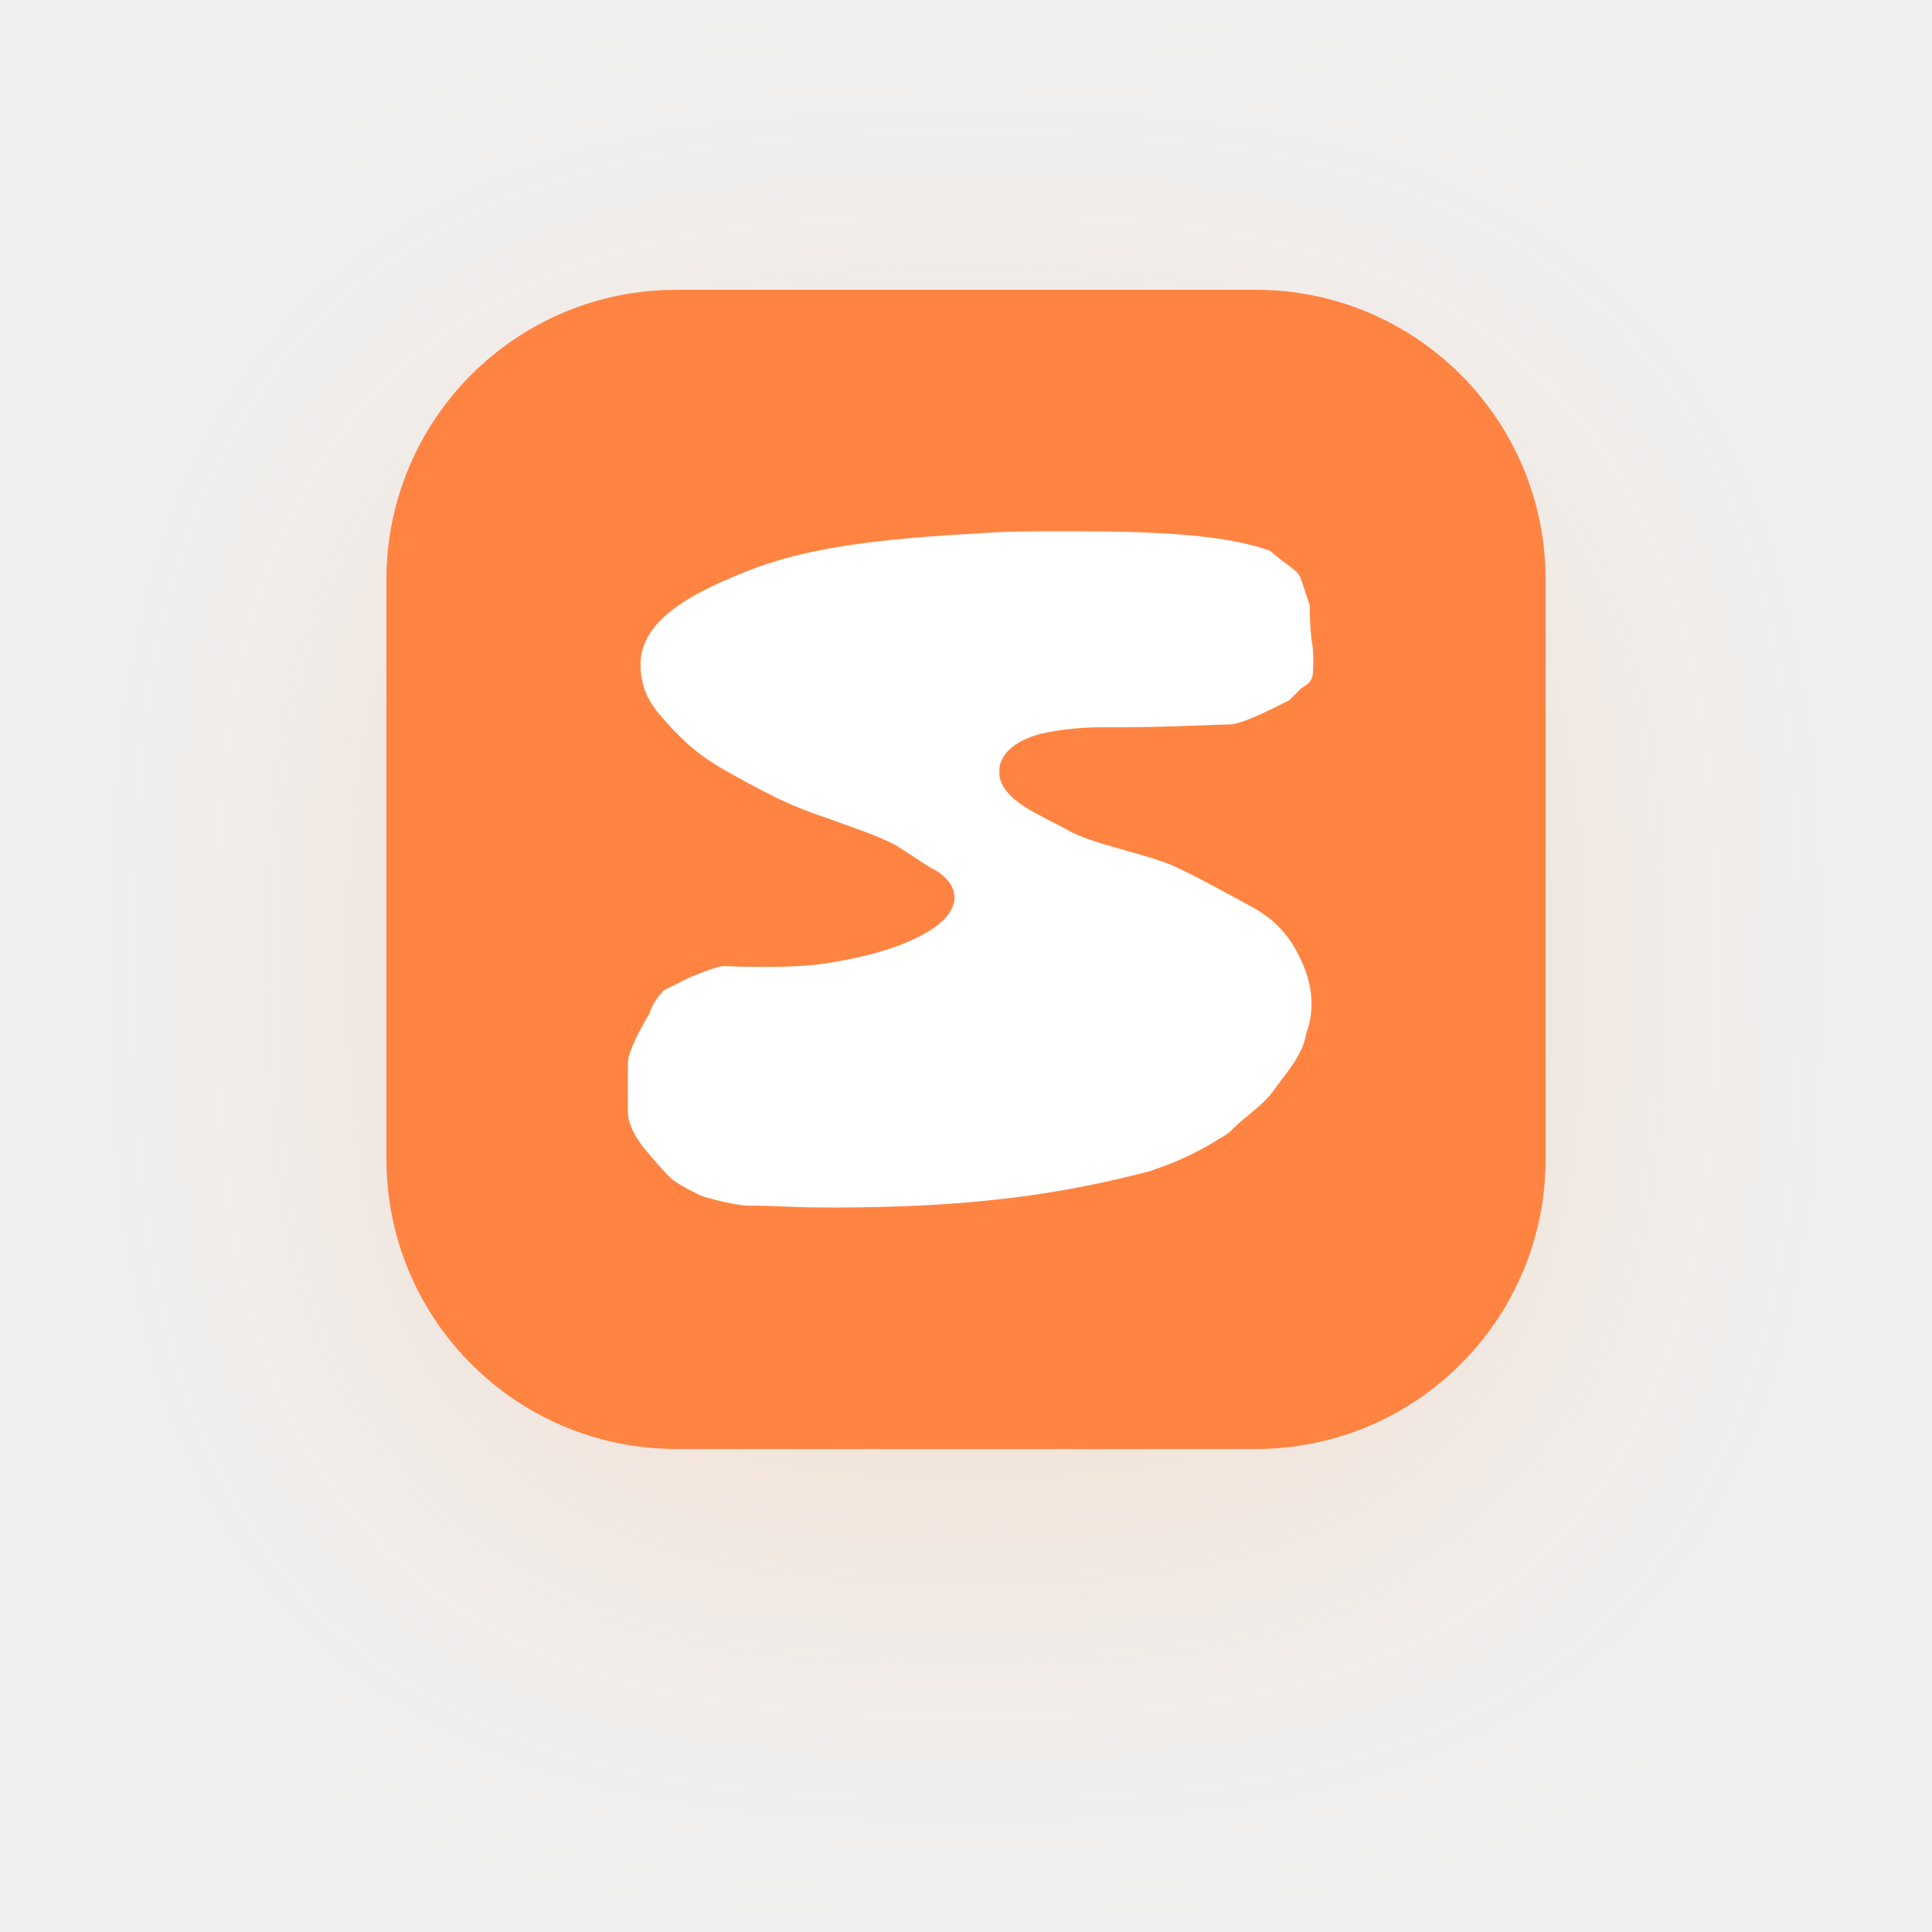
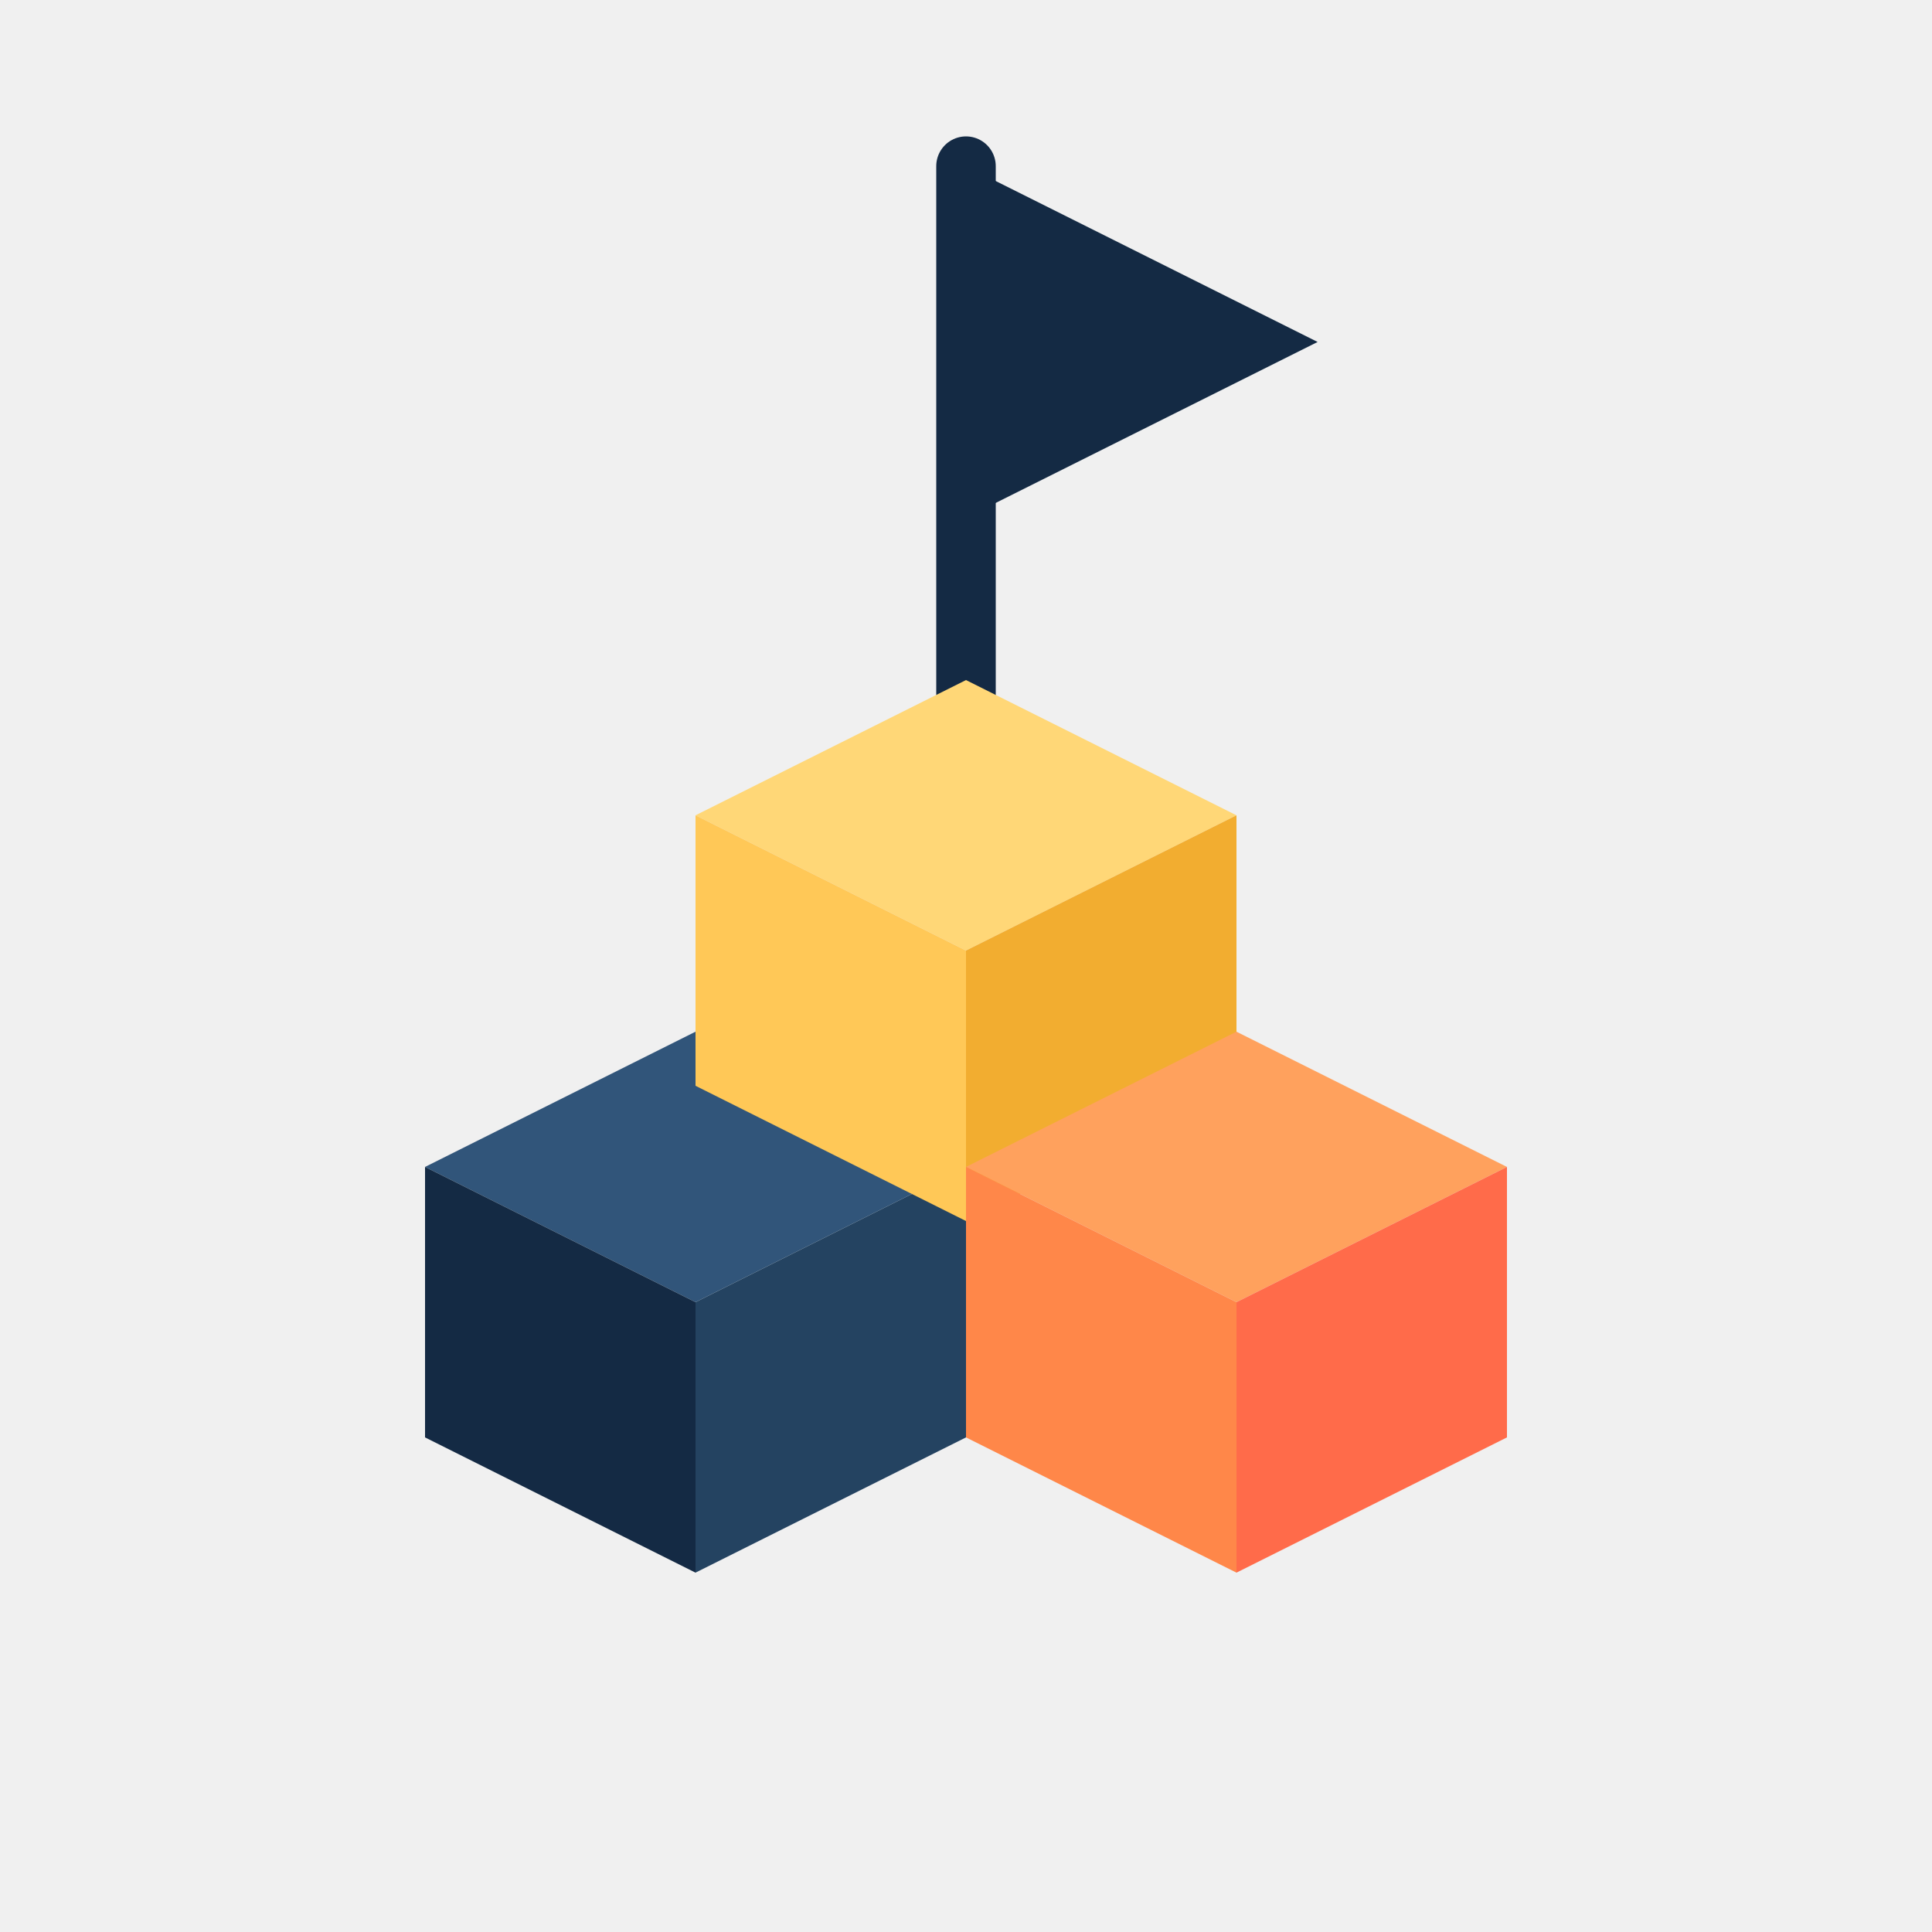
- <svg xmlns="http://www.w3.org/2000/svg" width="80" height="80" viewBox="0 0 80 80" fill="none">
-   <g filter="url(#filter0_d_17668_13673)">
-     <rect x="16" y="12" width="48" height="48" rx="12" fill="#FF8442" />
-     <path d="M46.308 30.115H45.665C44.808 30.115 43.951 30.192 43.094 30.385C42.237 30.615 41.665 31 41.451 31.538C41.38 31.692 41.38 31.846 41.38 32C41.38 32.538 41.808 33 42.451 33.423C42.951 33.731 43.594 34.038 44.165 34.346C45.165 34.962 47.665 35.385 48.737 35.923C49.88 36.462 50.88 37.038 51.951 37.615C53.023 38.231 53.523 39 53.88 39.769C54.165 40.385 54.308 40.962 54.308 41.577C54.308 41.962 54.237 42.385 54.094 42.769C53.951 43.731 53.165 44.538 52.594 45.346C52.165 45.846 51.523 46.269 51.023 46.769C50.88 46.962 50.523 47.115 50.237 47.308C49.523 47.731 48.737 48.115 47.808 48.423C47.737 48.462 47.594 48.5 47.451 48.538C44.737 49.231 41.951 49.731 38.023 49.923C37.165 49.962 35.808 50 34.808 50H34.38C32.594 50 32.357 49.923 31 49.923C30.5 49.923 29.429 49.654 29 49.5C28 49 27.816 48.866 27.5 48.5C26.902 47.808 26 46.962 26 46C26 44.731 26 45.154 26 44C26 43.423 26.902 41.951 26.902 41.951C26.902 41.951 27 41.5 27.5 41L28.5 40.5C28.5 40.5 29.643 40 30 40C30 40 30.523 40.038 31.665 40.038C32.594 40.038 33.523 40 34.237 39.885C35.951 39.615 37.523 39.192 38.665 38.423C39.237 38.038 39.523 37.577 39.523 37.154C39.523 36.692 39.165 36.231 38.523 35.923C38.023 35.615 37.594 35.308 37.094 35C36.308 34.577 35.094 34.192 34.165 33.846C33.451 33.615 32.808 33.346 32.237 33.077C31.38 32.654 30.523 32.192 29.737 31.731C28.665 31.077 28.023 30.423 27.237 29.5C26.737 28.846 26.594 28.423 26.523 27.731V27.5C26.523 25.654 28.737 24.538 30.737 23.731C33.308 22.654 36.451 22.308 40.665 22.077C41.665 22 42.737 22 43.737 22C46.665 22 50.38 22 52.594 22.808C53.38 23.5 53.737 23.577 53.88 24L54.237 25.077C54.237 25.5 54.237 25.808 54.308 26.5C54.38 26.885 54.38 27.077 54.38 27.462C54.38 28.154 54.308 28.239 53.88 28.5L53.38 29C52.38 29.5 51.38 30 50.88 30C50.308 30 48.38 30.115 46.308 30.115Z" fill="white" />
+ <svg xmlns="http://www.w3.org/2000/svg" width="80" height="80" viewBox="0 0 80 80" fill="none" role="img" aria-labelledby="symbol-title">
+   <g transform="translate(4.16 -0.96) scale(1.12)">
+     <path d="M32 7V29" stroke="#142A44" stroke-width="2.2" stroke-linecap="round" />
+     <path d="M33 7.5L45 13.5L33 19.5Z" fill="#142A44" />
+     <path d="M12 44L22 39L32 44L22 49Z" fill="#31557A" />
+     <path d="M12 44L22 49V59L12 54Z" fill="#142A44" />
+     <path d="M22 49L32 44V54L22 59Z" fill="#244361" />
+     <path d="M22 31L32 26L42 31L32 36Z" fill="#FFD777" />
+     <path d="M22 31L32 36V46L22 41Z" fill="#FFC857" />
+     <path d="M32 36L42 31V41L32 46Z" fill="#F2AD30" />
+     <path d="M32 44L42 39L52 44L42 49Z" fill="#FFA15D" />
+     <path d="M32 44L42 49V59L32 54Z" fill="#FF8749" />
+     <path d="M42 49L52 44V54L42 59Z" fill="#FF6B4A" />
  </g>
-   <defs>
-     <filter id="filter0_d_17668_13673" x="0" y="0" width="80" height="80" filterUnits="userSpaceOnUse" color-interpolation-filters="sRGB">
-       <feFlood flood-opacity="0" result="BackgroundImageFix" />
-       <feColorMatrix in="SourceAlpha" type="matrix" values="0 0 0 0 0 0 0 0 0 0 0 0 0 0 0 0 0 0 127 0" result="hardAlpha" />
-       <feOffset dy="4" />
-       <feGaussianBlur stdDeviation="8" />
-       <feComposite in2="hardAlpha" operator="out" />
-       <feColorMatrix type="matrix" values="0 0 0 0 1 0 0 0 0 0.619 0 0 0 0 0.348 0 0 0 0.2 0" />
-       <feBlend mode="normal" in2="BackgroundImageFix" result="effect1_dropShadow_17668_13673" />
-       <feBlend mode="normal" in="SourceGraphic" in2="effect1_dropShadow_17668_13673" result="shape" />
-     </filter>
-   </defs>
</svg>
